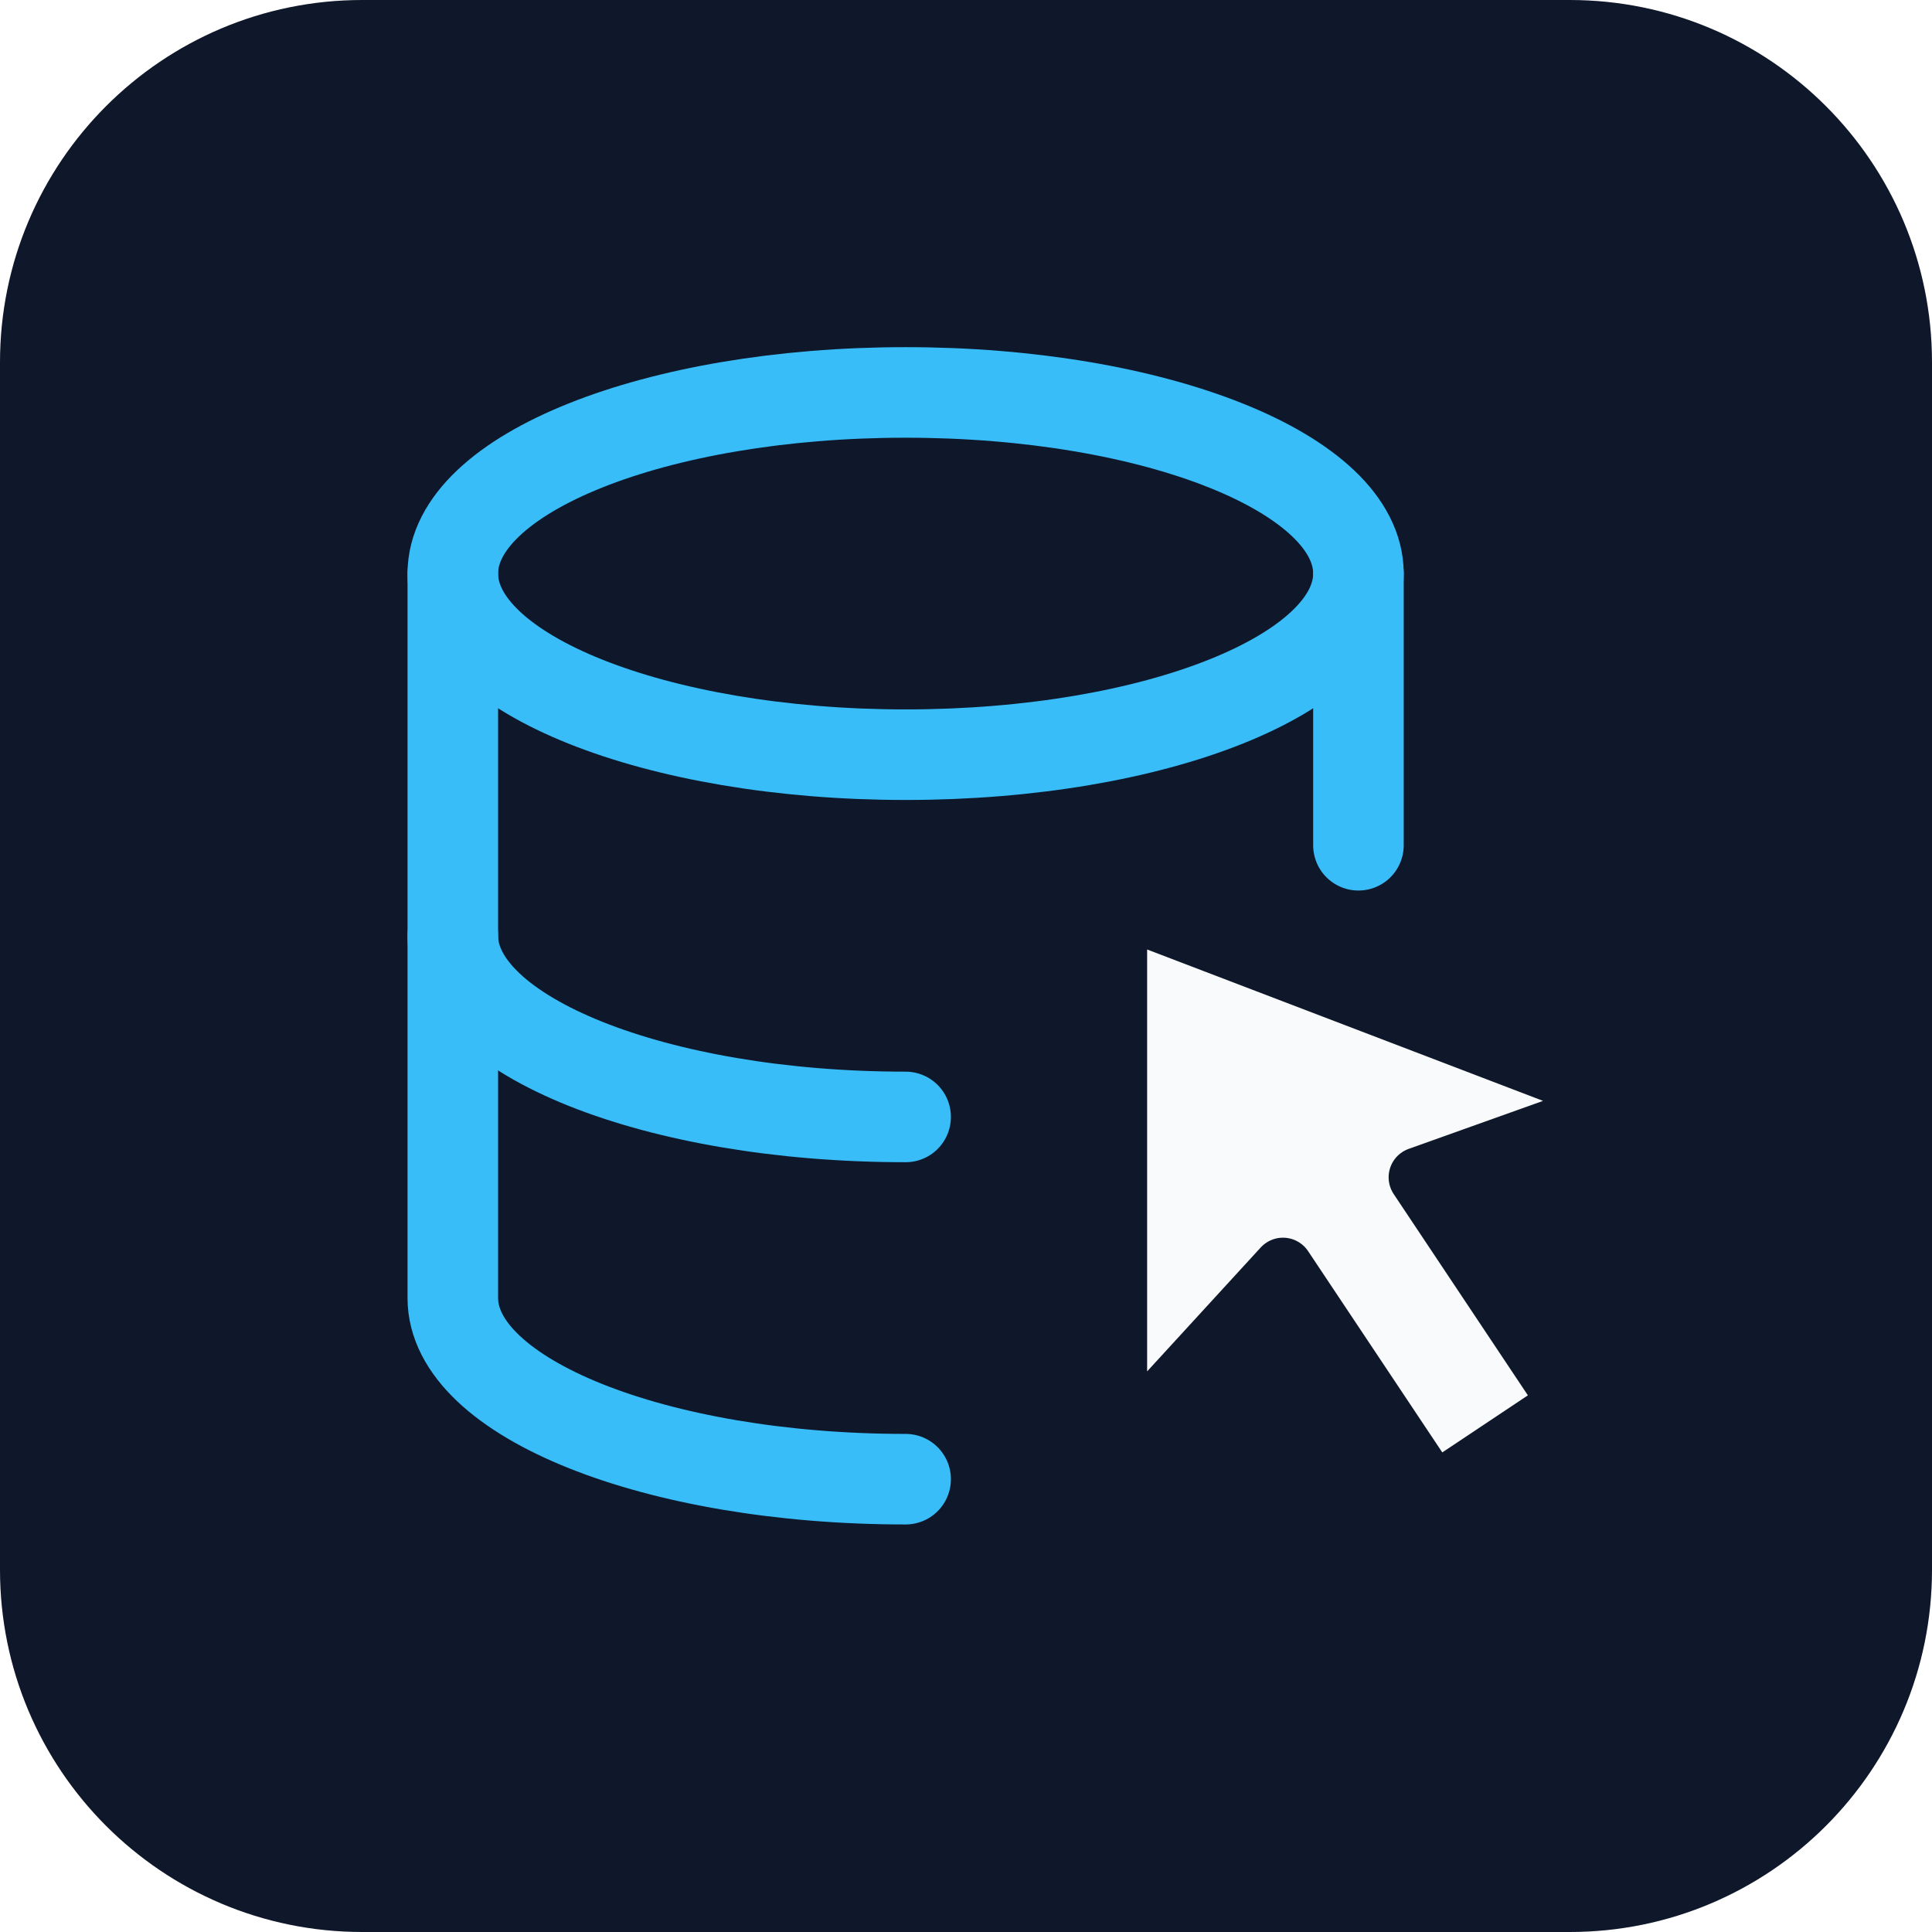
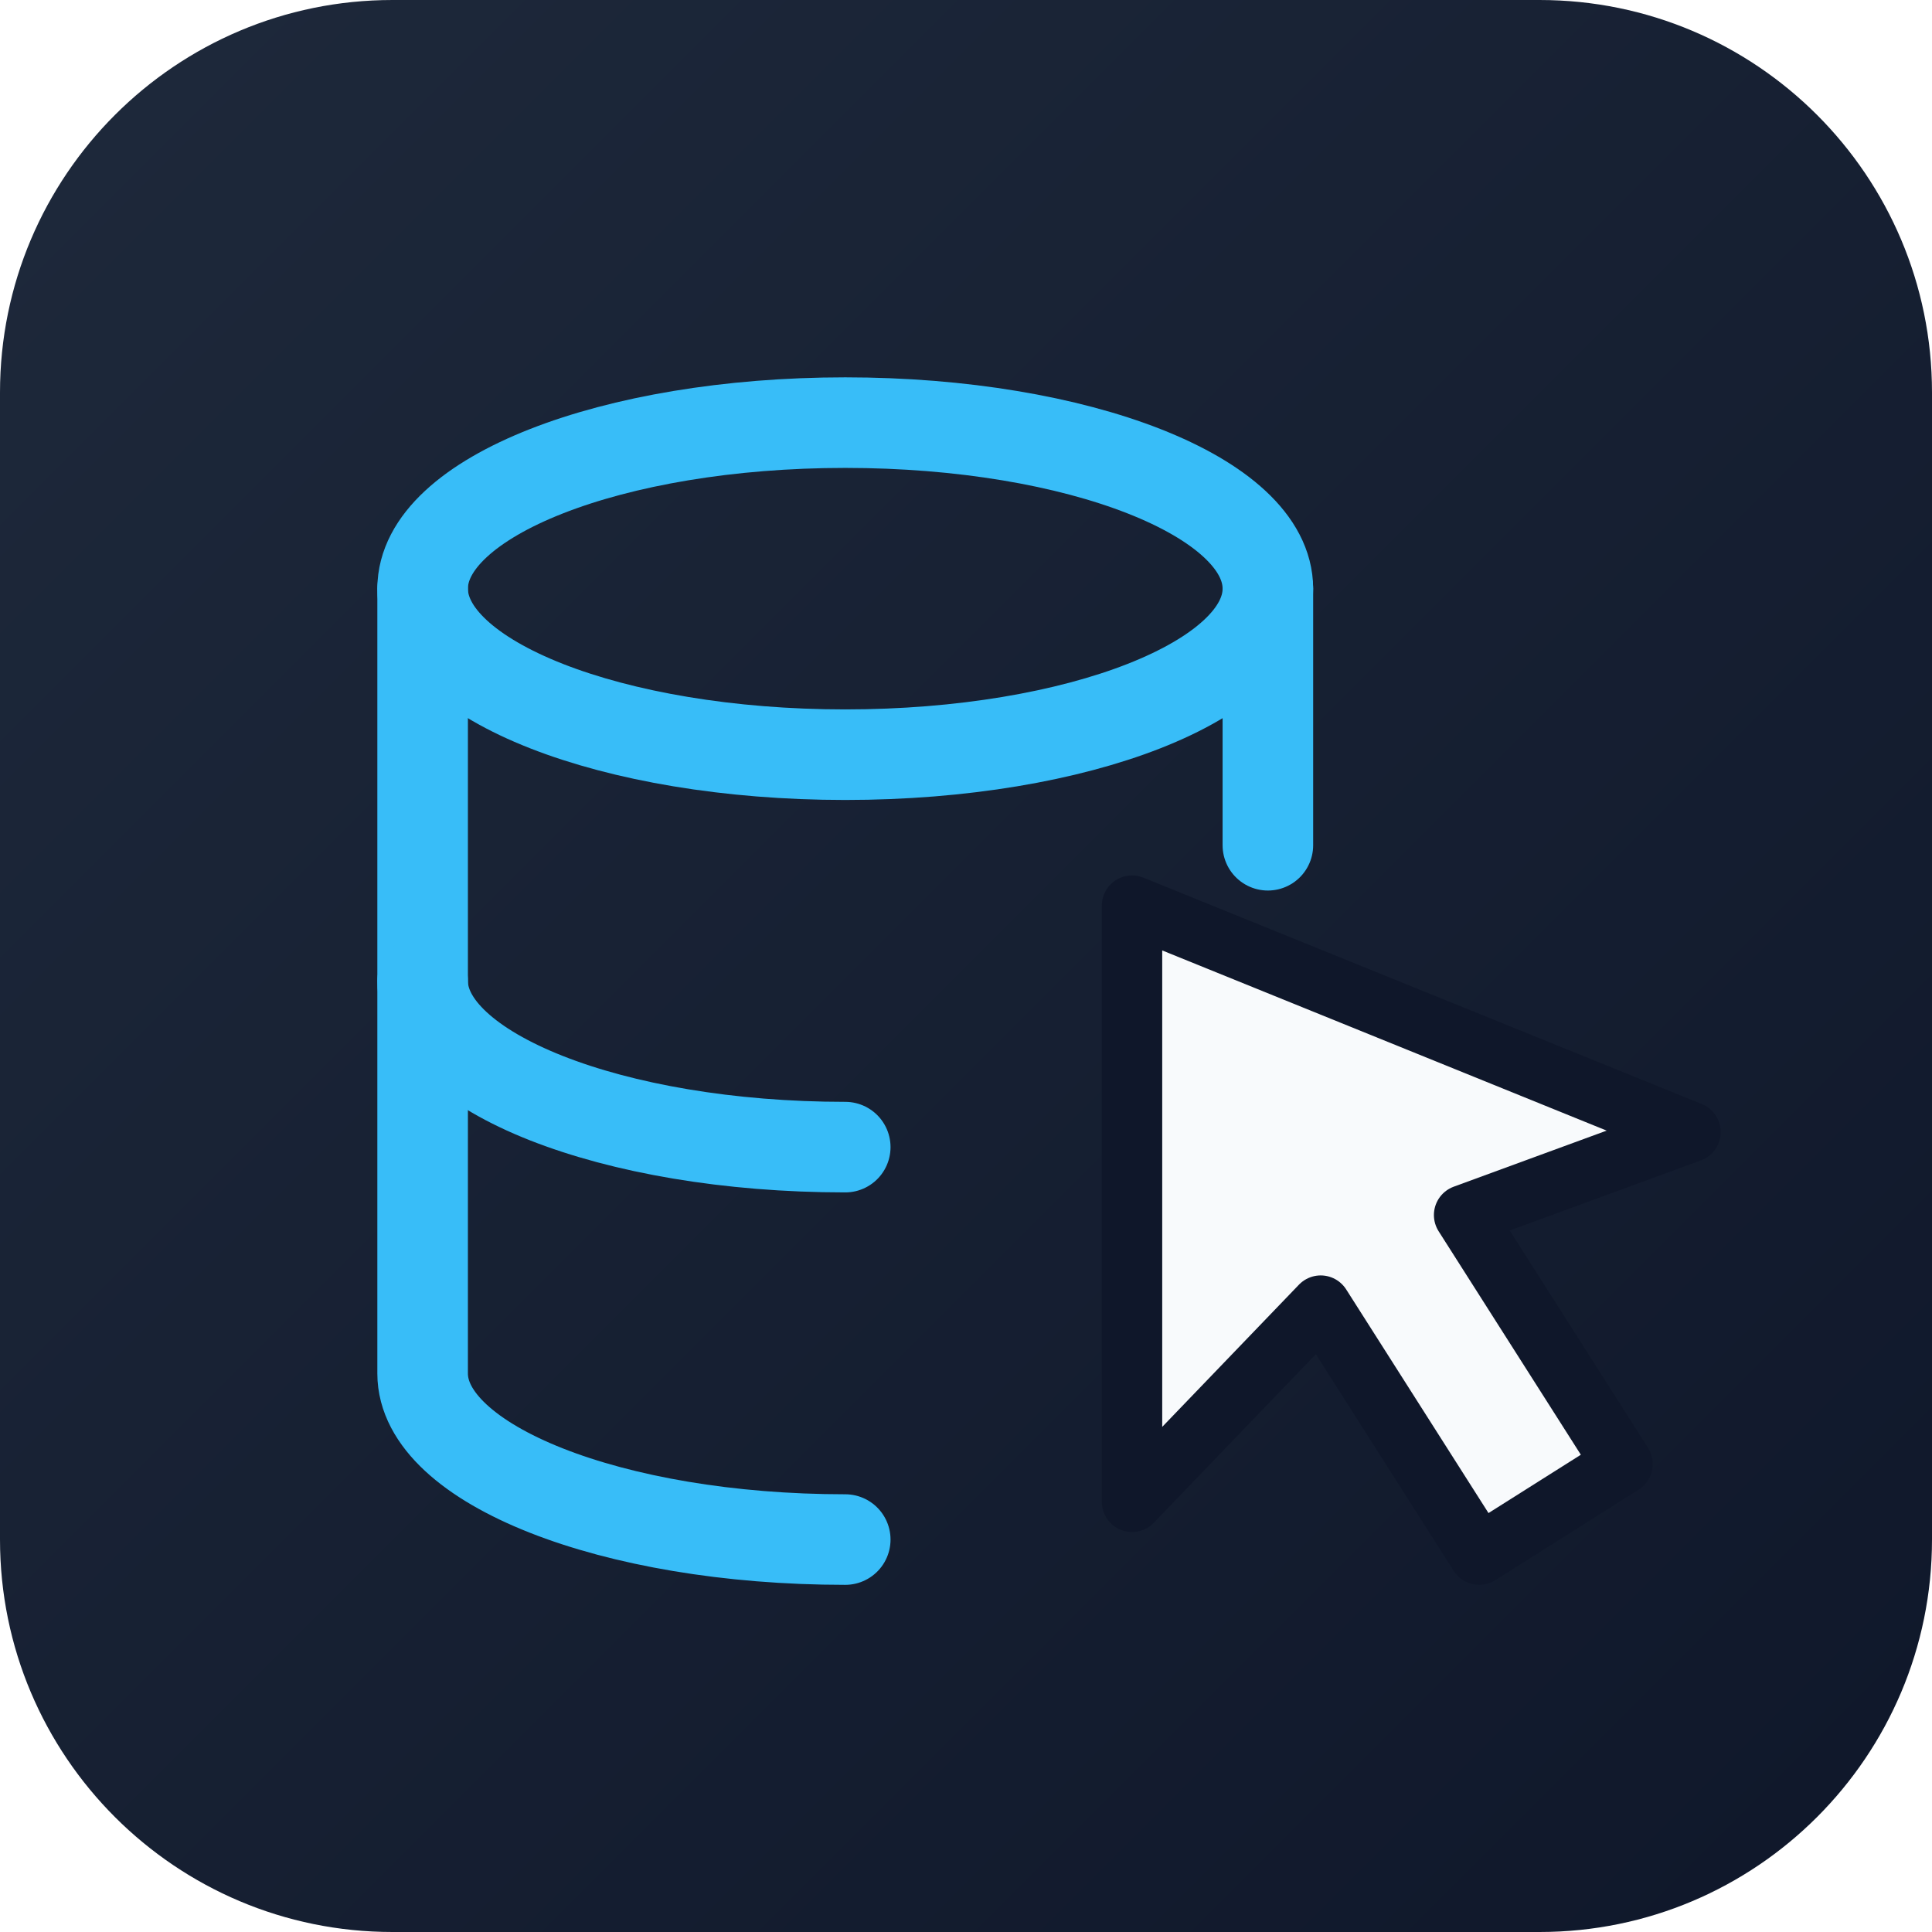
- <svg xmlns="http://www.w3.org/2000/svg" viewBox="0 0 128 128">
-   <rect width="128" height="128" rx="24" fill="#0F172A" />
-   <g fill="none" stroke="#38BDF8" stroke-width="6" stroke-linecap="round">
-     <ellipse cx="60" cy="38" rx="30" ry="12" />
-     <path d="M30 38v24c0 6.6 13.4 12 30 12" />
-     <path d="M90 38v18" />
-     <path d="M30 62v24c0 6.6 13.4 12 30 12" />
+ <svg xmlns="http://www.w3.org/2000/svg" viewBox="0 0 256 256" role="img" aria-label="Cursor">
+   <defs>
+     <linearGradient id="cursorBg" x1="0" y1="0" x2="1" y2="1">
+       <stop offset="0" stop-color="#1E293B" />
+       <stop offset="1" stop-color="#0F172A" />
+     </linearGradient>
+   </defs>
+   <rect width="256" height="256" rx="52" fill="url(#cursorBg)" />
+   <g fill="none" stroke="#38BDF8" stroke-width="12" stroke-linecap="round" stroke-linejoin="round">
+     <ellipse cx="112" cy="78" rx="56" ry="22" />
+     <path d="M56 78v52c0 12 25 22 56 22" />
+     <path d="M168 78v34" />
+     <path d="M56 130v52c0 12 25 22 56 22" />
  </g>
-   <path d="M74 60l34 13-14 5 10 15-9 6-10-15-11 12z" fill="#F8FAFC" stroke="#0F172A" stroke-width="4" stroke-linejoin="round" />
+   <path d="M150 120l74 30-30 11 21 33-19 12-21-33-25 26z" fill="#F8FAFC" stroke="#0F172A" stroke-width="8" stroke-linejoin="round" />
</svg>
